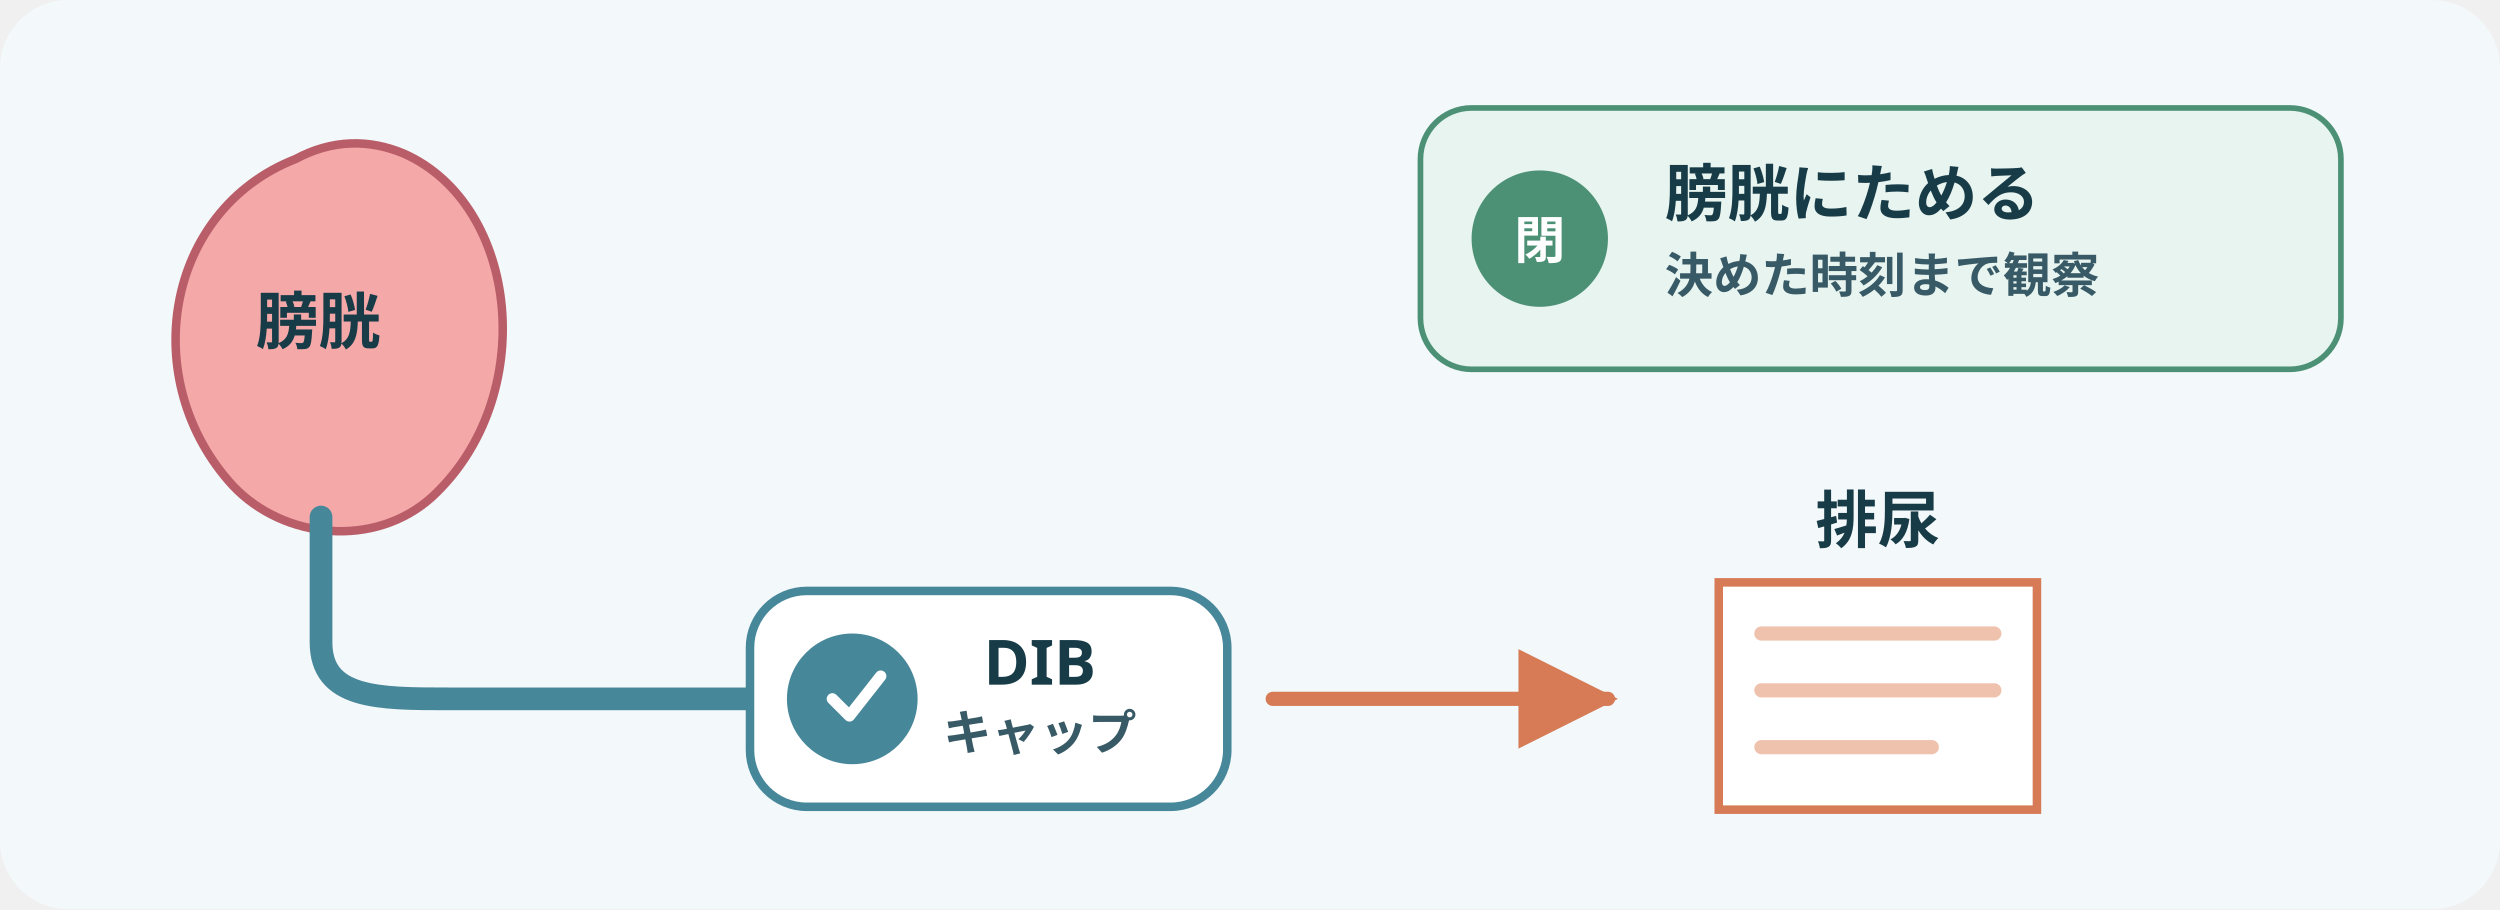
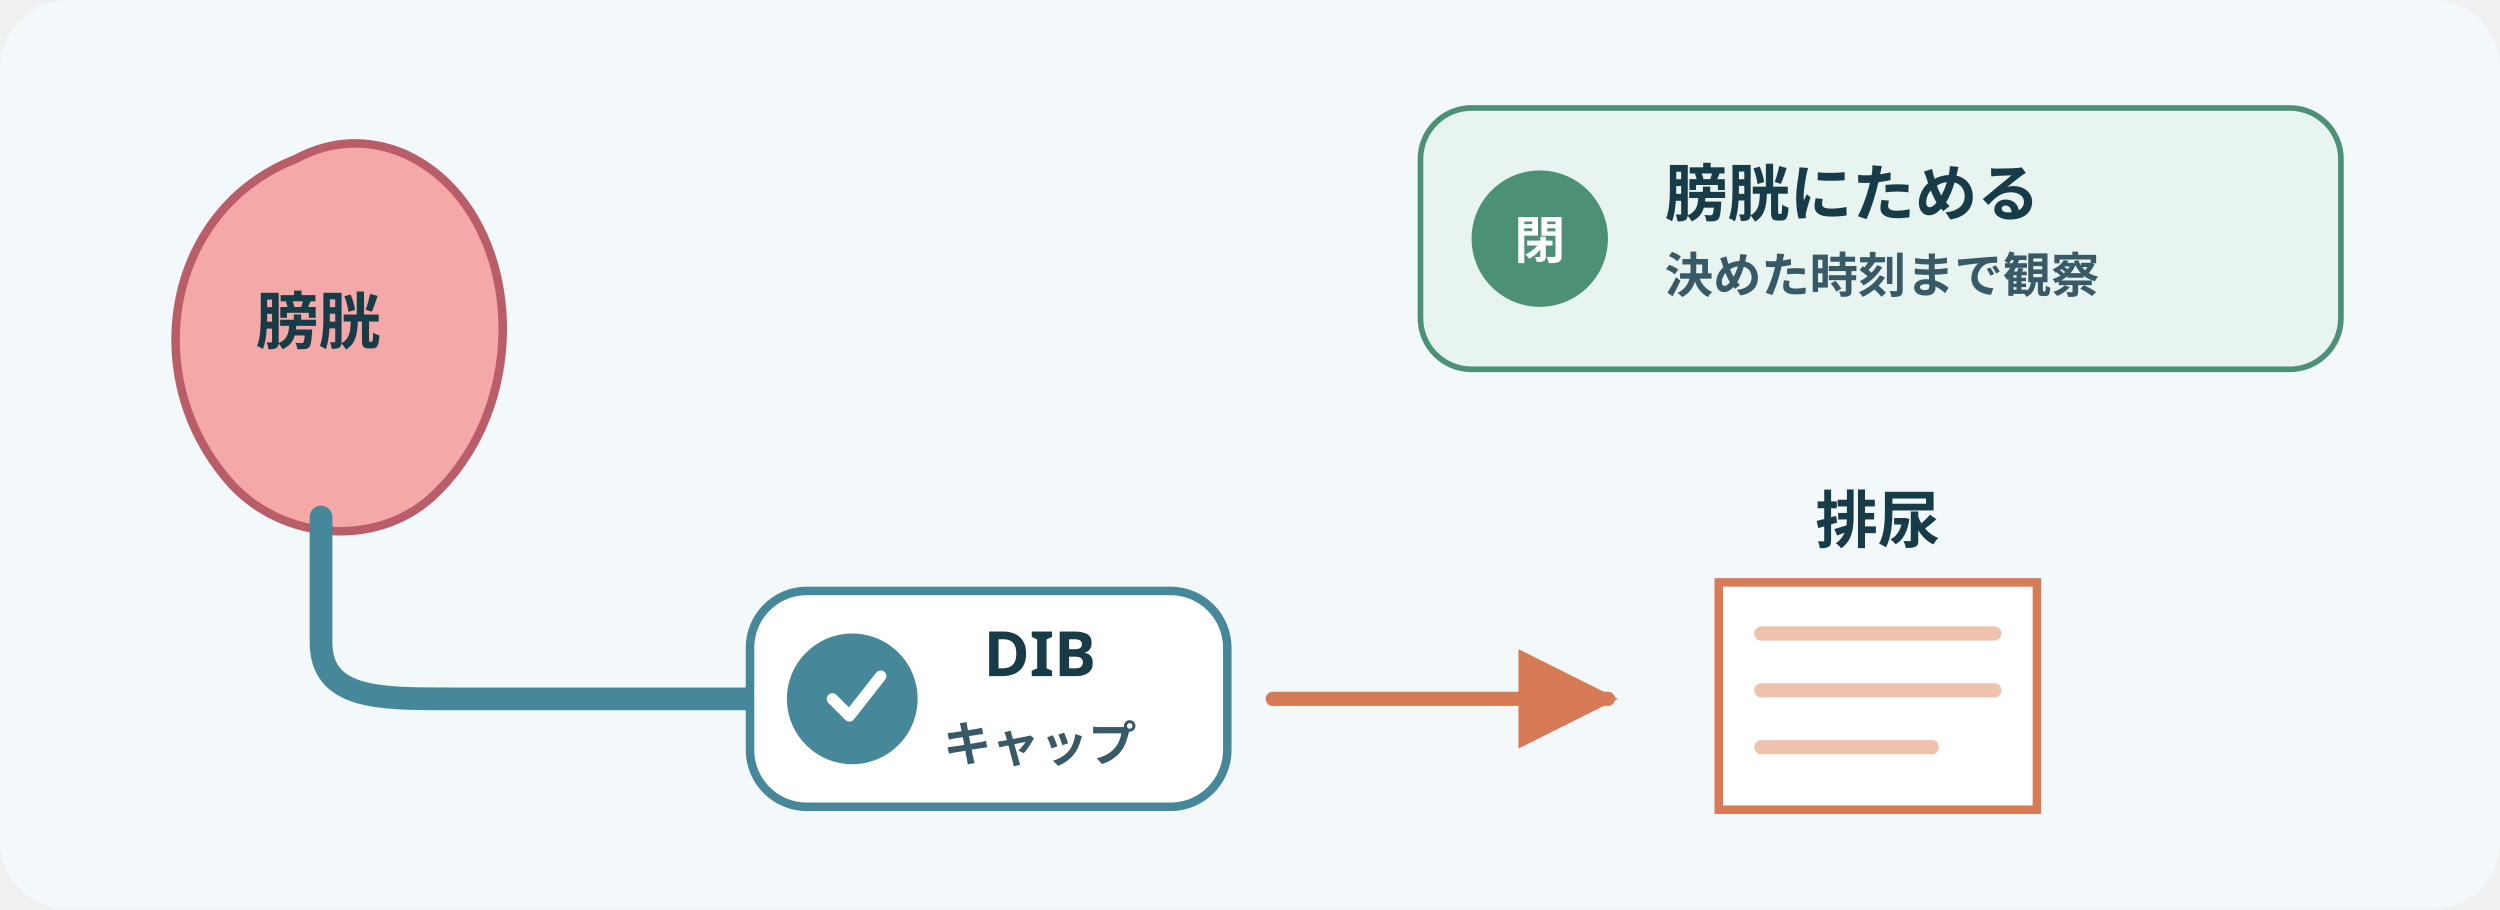
<svg xmlns="http://www.w3.org/2000/svg" viewBox="0 0 880 320" role="img" aria-labelledby="title desc">
  <defs>
    <style>.t{font:700 22px system-ui,sans-serif;fill:#173b47}.s{font:600 17px system-ui,sans-serif;fill:#385966}.n{font:700 18px system-ui,sans-serif;fill:#fff}.line{fill:none;stroke:#47879a;stroke-width:8;stroke-linecap:round}.arrow{fill:none;stroke:#d67b55;stroke-width:5;stroke-linecap:round;stroke-linejoin:round}</style>
    <marker id="a" viewBox="0 0 10 10" refX="9" refY="5" markerWidth="7" markerHeight="7" orient="auto-start-reverse">
      <path d="M0 0l10 5-10 5z" fill="#d67b55" />
    </marker>
  </defs>
  <rect width="880" height="320" rx="24" fill="#f3f8fa" />
  <path d="M104 56c-46 18-56 78-22 115 18 19 50 22 70 4 38-35 31-103-10-121-12-5-25-5-38 2z" fill="#f4a8a8" stroke="#b95d68" stroke-width="3" />
  <text x="112" y="121" class="t" text-anchor="middle">膀胱</text>
  <path class="line" d="M113 182v44c0 20 20 20 45 20h106" />
  <rect x="264" y="208" width="168" height="76" rx="20" fill="#fff" stroke="#47879a" stroke-width="3" />
  <circle cx="300" cy="246" r="23" fill="#47879a" />
  <path d="M293 246l6 6 11-14" fill="none" stroke="#fff" stroke-width="4" stroke-linecap="round" stroke-linejoin="round" />
-   <text x="366" y="241" class="t" text-anchor="middle">DIB</text>
-   <text x="366" y="264" class="s" text-anchor="middle">キャップ</text>
+   <text x="366" y="238" class="t" text-anchor="middle">DIB</text>
+   <text x="366" y="268" class="s" text-anchor="middle">キャップ</text>
  <path class="arrow" marker-end="url(#a)" d="M448 246h118" />
  <path d="M605 205h112v80H605z" fill="#fff" stroke="#d67b55" stroke-width="3" />
  <path d="M620 223h82M620 243h82M620 263h60" stroke="#efc2ae" stroke-width="5" stroke-linecap="round" />
  <text x="661" y="191" class="t" text-anchor="middle">排尿</text>
  <rect x="500" y="38" width="324" height="92" rx="18" fill="#e7f4ef" stroke="#4c9176" stroke-width="2" />
  <circle cx="542" cy="84" r="24" fill="#4c9176" />
  <text x="542" y="91" class="n" text-anchor="middle">閉</text>
  <text x="586" y="76" class="t">膀胱にためる</text>
  <text x="586" y="103" class="s">決めた時刻まで観察</text>
</svg>
